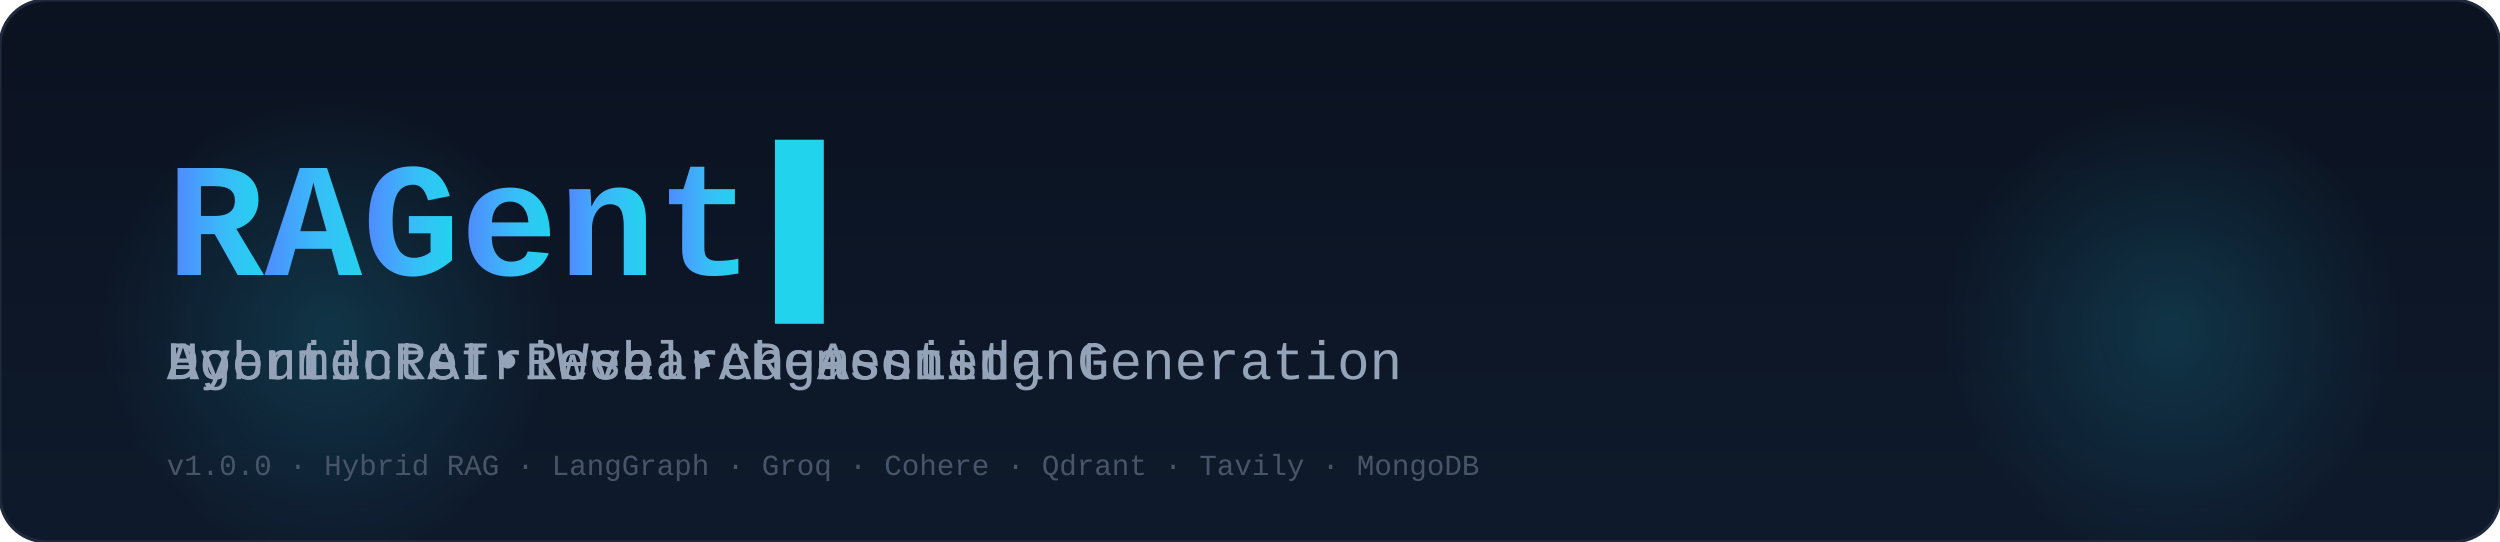
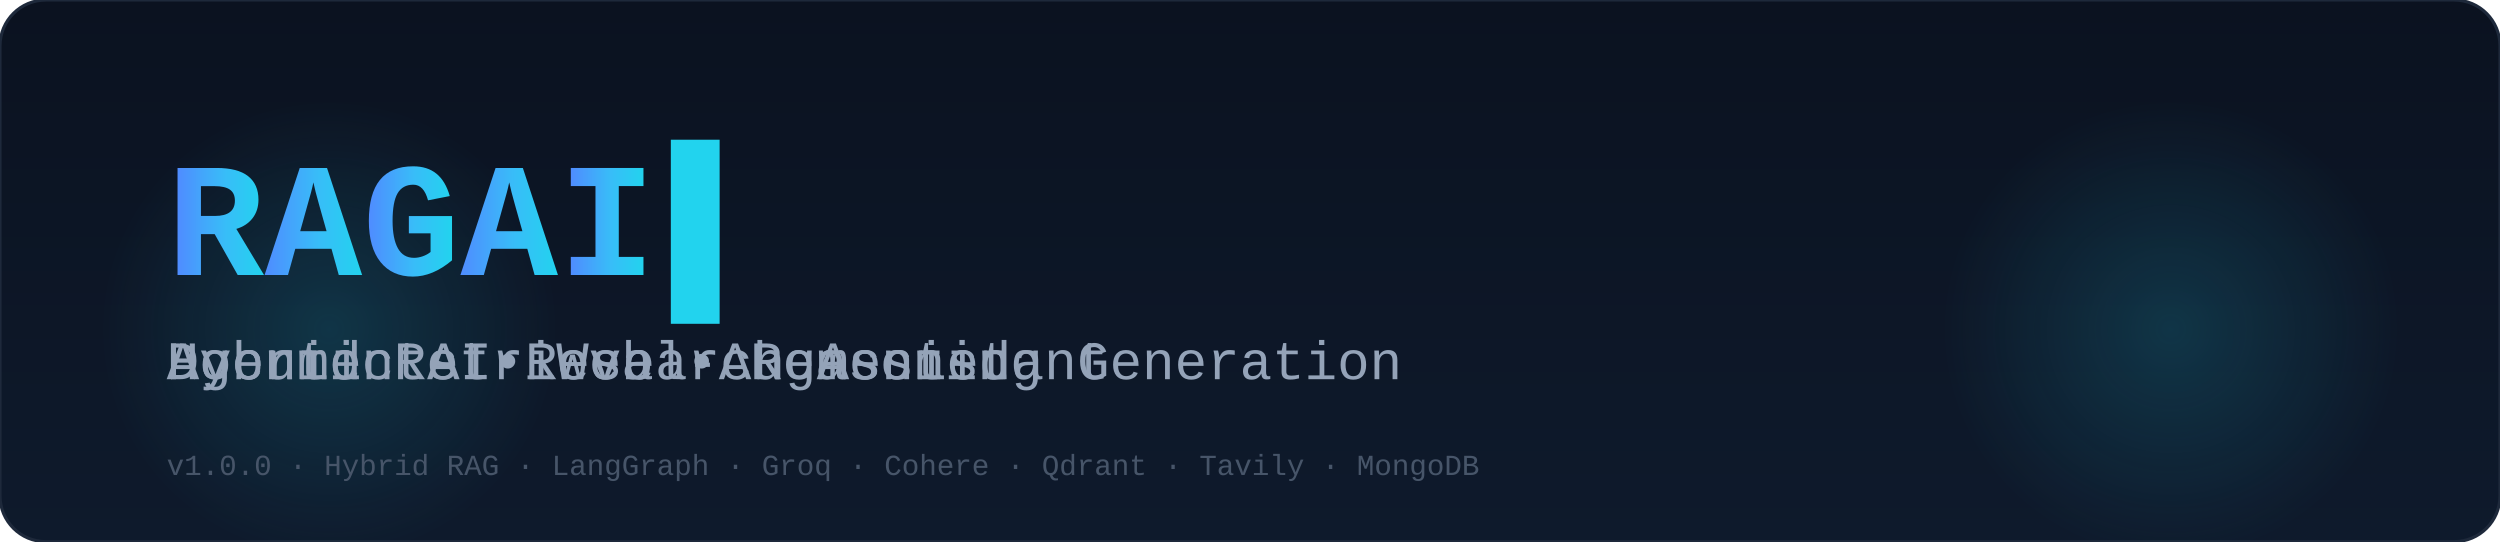
- <svg xmlns="http://www.w3.org/2000/svg" viewBox="0 0 1200 260" width="1200" height="260" role="img" aria-label="RAGent — Hybrid RAG and Agentic AI Assistant">
+ <svg xmlns="http://www.w3.org/2000/svg" viewBox="0 0 1200 260" width="1200" height="260" role="img" aria-label="RAGAI — Hybrid RAG and Agentic AI Assistant">
  <defs>
    <linearGradient id="bg" x1="0" y1="0" x2="0" y2="1">
      <stop offset="0%" stop-color="#0b1220" />
      <stop offset="100%" stop-color="#0e1a2c" />
    </linearGradient>
    <linearGradient id="titleGrad" x1="0" y1="0" x2="1" y2="0">
      <stop offset="0%" stop-color="#4f8cff" />
      <stop offset="55%" stop-color="#38bdf8" />
      <stop offset="100%" stop-color="#22d3ee" />
    </linearGradient>
    <radialGradient id="glow" cx="0.5" cy="0.5" r="0.5">
      <stop offset="0%" stop-color="#22d3ee" stop-opacity="0.16" />
      <stop offset="100%" stop-color="#22d3ee" stop-opacity="0" />
    </radialGradient>
  </defs>
  <rect width="1200" height="260" rx="22" fill="url(#bg)" stroke="#1e293b" stroke-width="1.5" />
  <rect x="48" y="48" width="220" height="220" rx="110" fill="url(#glow)" />
  <rect x="932" y="48" width="220" height="220" rx="110" fill="url(#glow)" />
  <g font-family="'Cascadia Code','Segoe UI Mono',Consolas,'Liberation Mono',Menlo,monospace">
    <g font-size="78" font-weight="700">
      <text x="80" y="132" fill="url(#titleGrad)">R<animate attributeName="opacity" from="0" to="1" dur="0.05s" begin="0.30s" fill="freeze" />
      </text>
      <text x="127" y="132" fill="url(#titleGrad)">A<animate attributeName="opacity" from="0" to="1" dur="0.05s" begin="0.48s" fill="freeze" />
      </text>
      <text x="174" y="132" fill="url(#titleGrad)">G<animate attributeName="opacity" from="0" to="1" dur="0.05s" begin="0.66s" fill="freeze" />
      </text>
-       <text x="221" y="132" fill="url(#titleGrad)">e<animate attributeName="opacity" from="0" to="1" dur="0.05s" begin="0.84s" fill="freeze" />
+       <text x="221" y="132" fill="url(#titleGrad)">A<animate attributeName="opacity" from="0" to="1" dur="0.05s" begin="0.84s" fill="freeze" />
      </text>
-       <text x="268" y="132" fill="url(#titleGrad)">n<animate attributeName="opacity" from="0" to="1" dur="0.05s" begin="1.02s" fill="freeze" />
-       </text>
-       <text x="315" y="132" fill="url(#titleGrad)">t<animate attributeName="opacity" from="0" to="1" dur="0.05s" begin="1.20s" fill="freeze" />
+       <text x="268" y="132" fill="url(#titleGrad)">I<animate attributeName="opacity" from="0" to="1" dur="0.05s" begin="1.02s" fill="freeze" />
      </text>
    </g>
-     <text x="372" y="132" font-size="78" fill="#22d3ee">▌
-       <animate attributeName="opacity" values="1;1;0;0" keyTimes="0;0.5;0.5;1" dur="1.1s" begin="1.35s" repeatCount="indefinite" />
+     <text x="322" y="132" font-size="78" fill="#22d3ee">▌
+       <animate attributeName="opacity" values="1;1;0;0" keyTimes="0;0.5;0.5;1" dur="1.1s" begin="1.15s" repeatCount="indefinite" />
    </text>
    <g font-size="26" fill="#94a3b8">
      <text x="80" y="182">Hybrid<animate attributeName="opacity" values="0;0;1;1;0;0" keyTimes="0;0.12;0.14;0.34;0.36;1" dur="13s" repeatCount="indefinite" />
      </text>
      <text x="189" y="182">Retrieval-Augmented<animate attributeName="opacity" values="0;0;1;1;0;0" keyTimes="0;0.16;0.18;0.36;0.38;1" dur="13s" repeatCount="indefinite" />
      </text>
      <text x="517" y="182">Generation<animate attributeName="opacity" values="0;0;1;1;0;0" keyTimes="0;0.20;0.22;0.38;0.40;1" dur="13s" repeatCount="indefinite" />
      </text>
      <text x="80" y="182">Agentic<animate attributeName="opacity" values="0;0;1;1;0;0" keyTimes="0;0.42;0.44;0.60;0.62;1" dur="13s" repeatCount="indefinite" />
      </text>
      <text x="205" y="182">AI<animate attributeName="opacity" values="0;0;1;1;0;0" keyTimes="0;0.46;0.48;0.62;0.64;1" dur="13s" repeatCount="indefinite" />
      </text>
      <text x="252" y="182">Research<animate attributeName="opacity" values="0;0;1;1;0;0" keyTimes="0;0.50;0.52;0.64;0.66;1" dur="13s" repeatCount="indefinite" />
      </text>
      <text x="392" y="182">Assistant<animate attributeName="opacity" values="0;0;1;1;0;0" keyTimes="0;0.54;0.56;0.66;0.68;1" dur="13s" repeatCount="indefinite" />
      </text>
      <text x="80" y="182">Documents<animate attributeName="opacity" values="0;0;1;1;0;0" keyTimes="0;0.70;0.72;0.88;0.90;1" dur="13s" repeatCount="indefinite" />
      </text>
      <text x="236" y="182">•<animate attributeName="opacity" values="0;0;1;1;0;0" keyTimes="0;0.74;0.76;0.90;0.92;1" dur="13s" repeatCount="indefinite" />
      </text>
      <text x="267" y="182">Web<animate attributeName="opacity" values="0;0;1;1;0;0" keyTimes="0;0.78;0.80;0.92;0.94;1" dur="13s" repeatCount="indefinite" />
      </text>
      <text x="329" y="182">•<animate attributeName="opacity" values="0;0;1;1;0;0" keyTimes="0;0.82;0.84;0.94;0.96;1" dur="13s" repeatCount="indefinite" />
      </text>
      <text x="360" y="182">Reasoning<animate attributeName="opacity" values="0;0;1;1;0;0" keyTimes="0;0.86;0.88;0.96;0.98;1" dur="13s" repeatCount="indefinite" />
      </text>
    </g>
    <text x="80" y="228" font-size="14" fill="#475569">v1.0.0 · Hybrid RAG · LangGraph · Groq · Cohere · Qdrant · Tavily · MongoDB
      <animate attributeName="opacity" from="0" to="0.85" dur="0.8s" begin="3.0s" fill="freeze" />
    </text>
  </g>
</svg>
